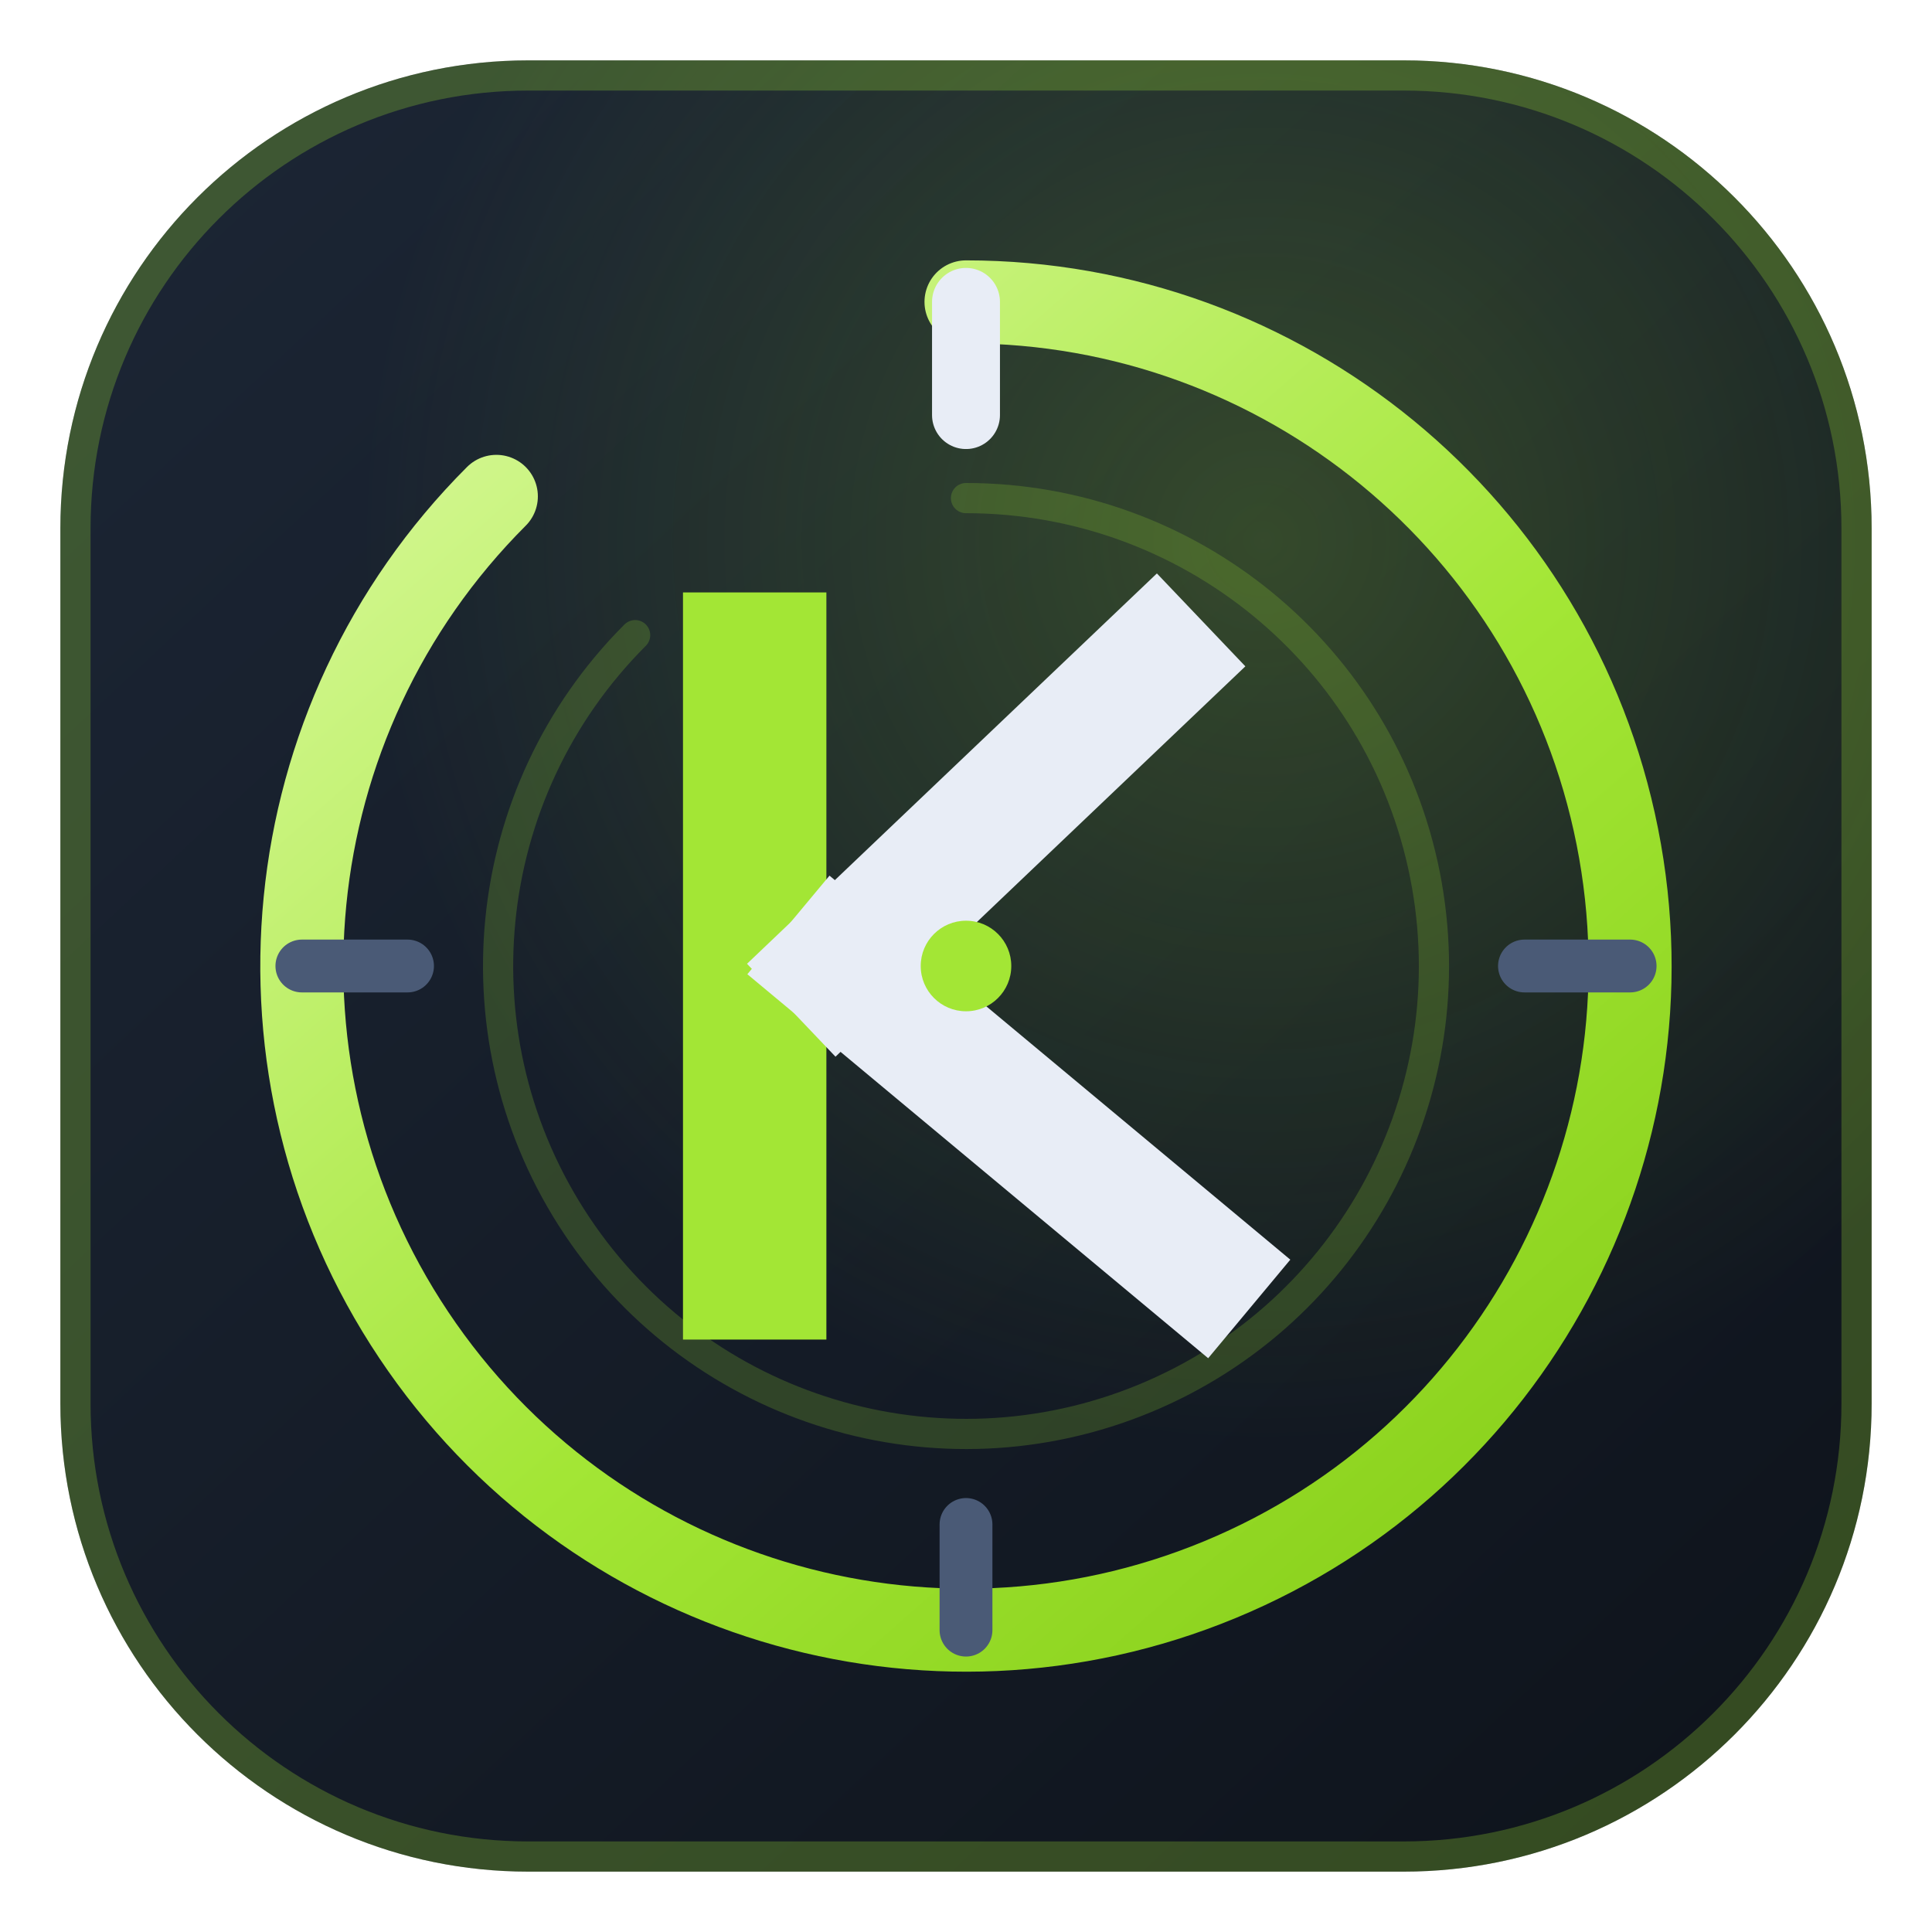
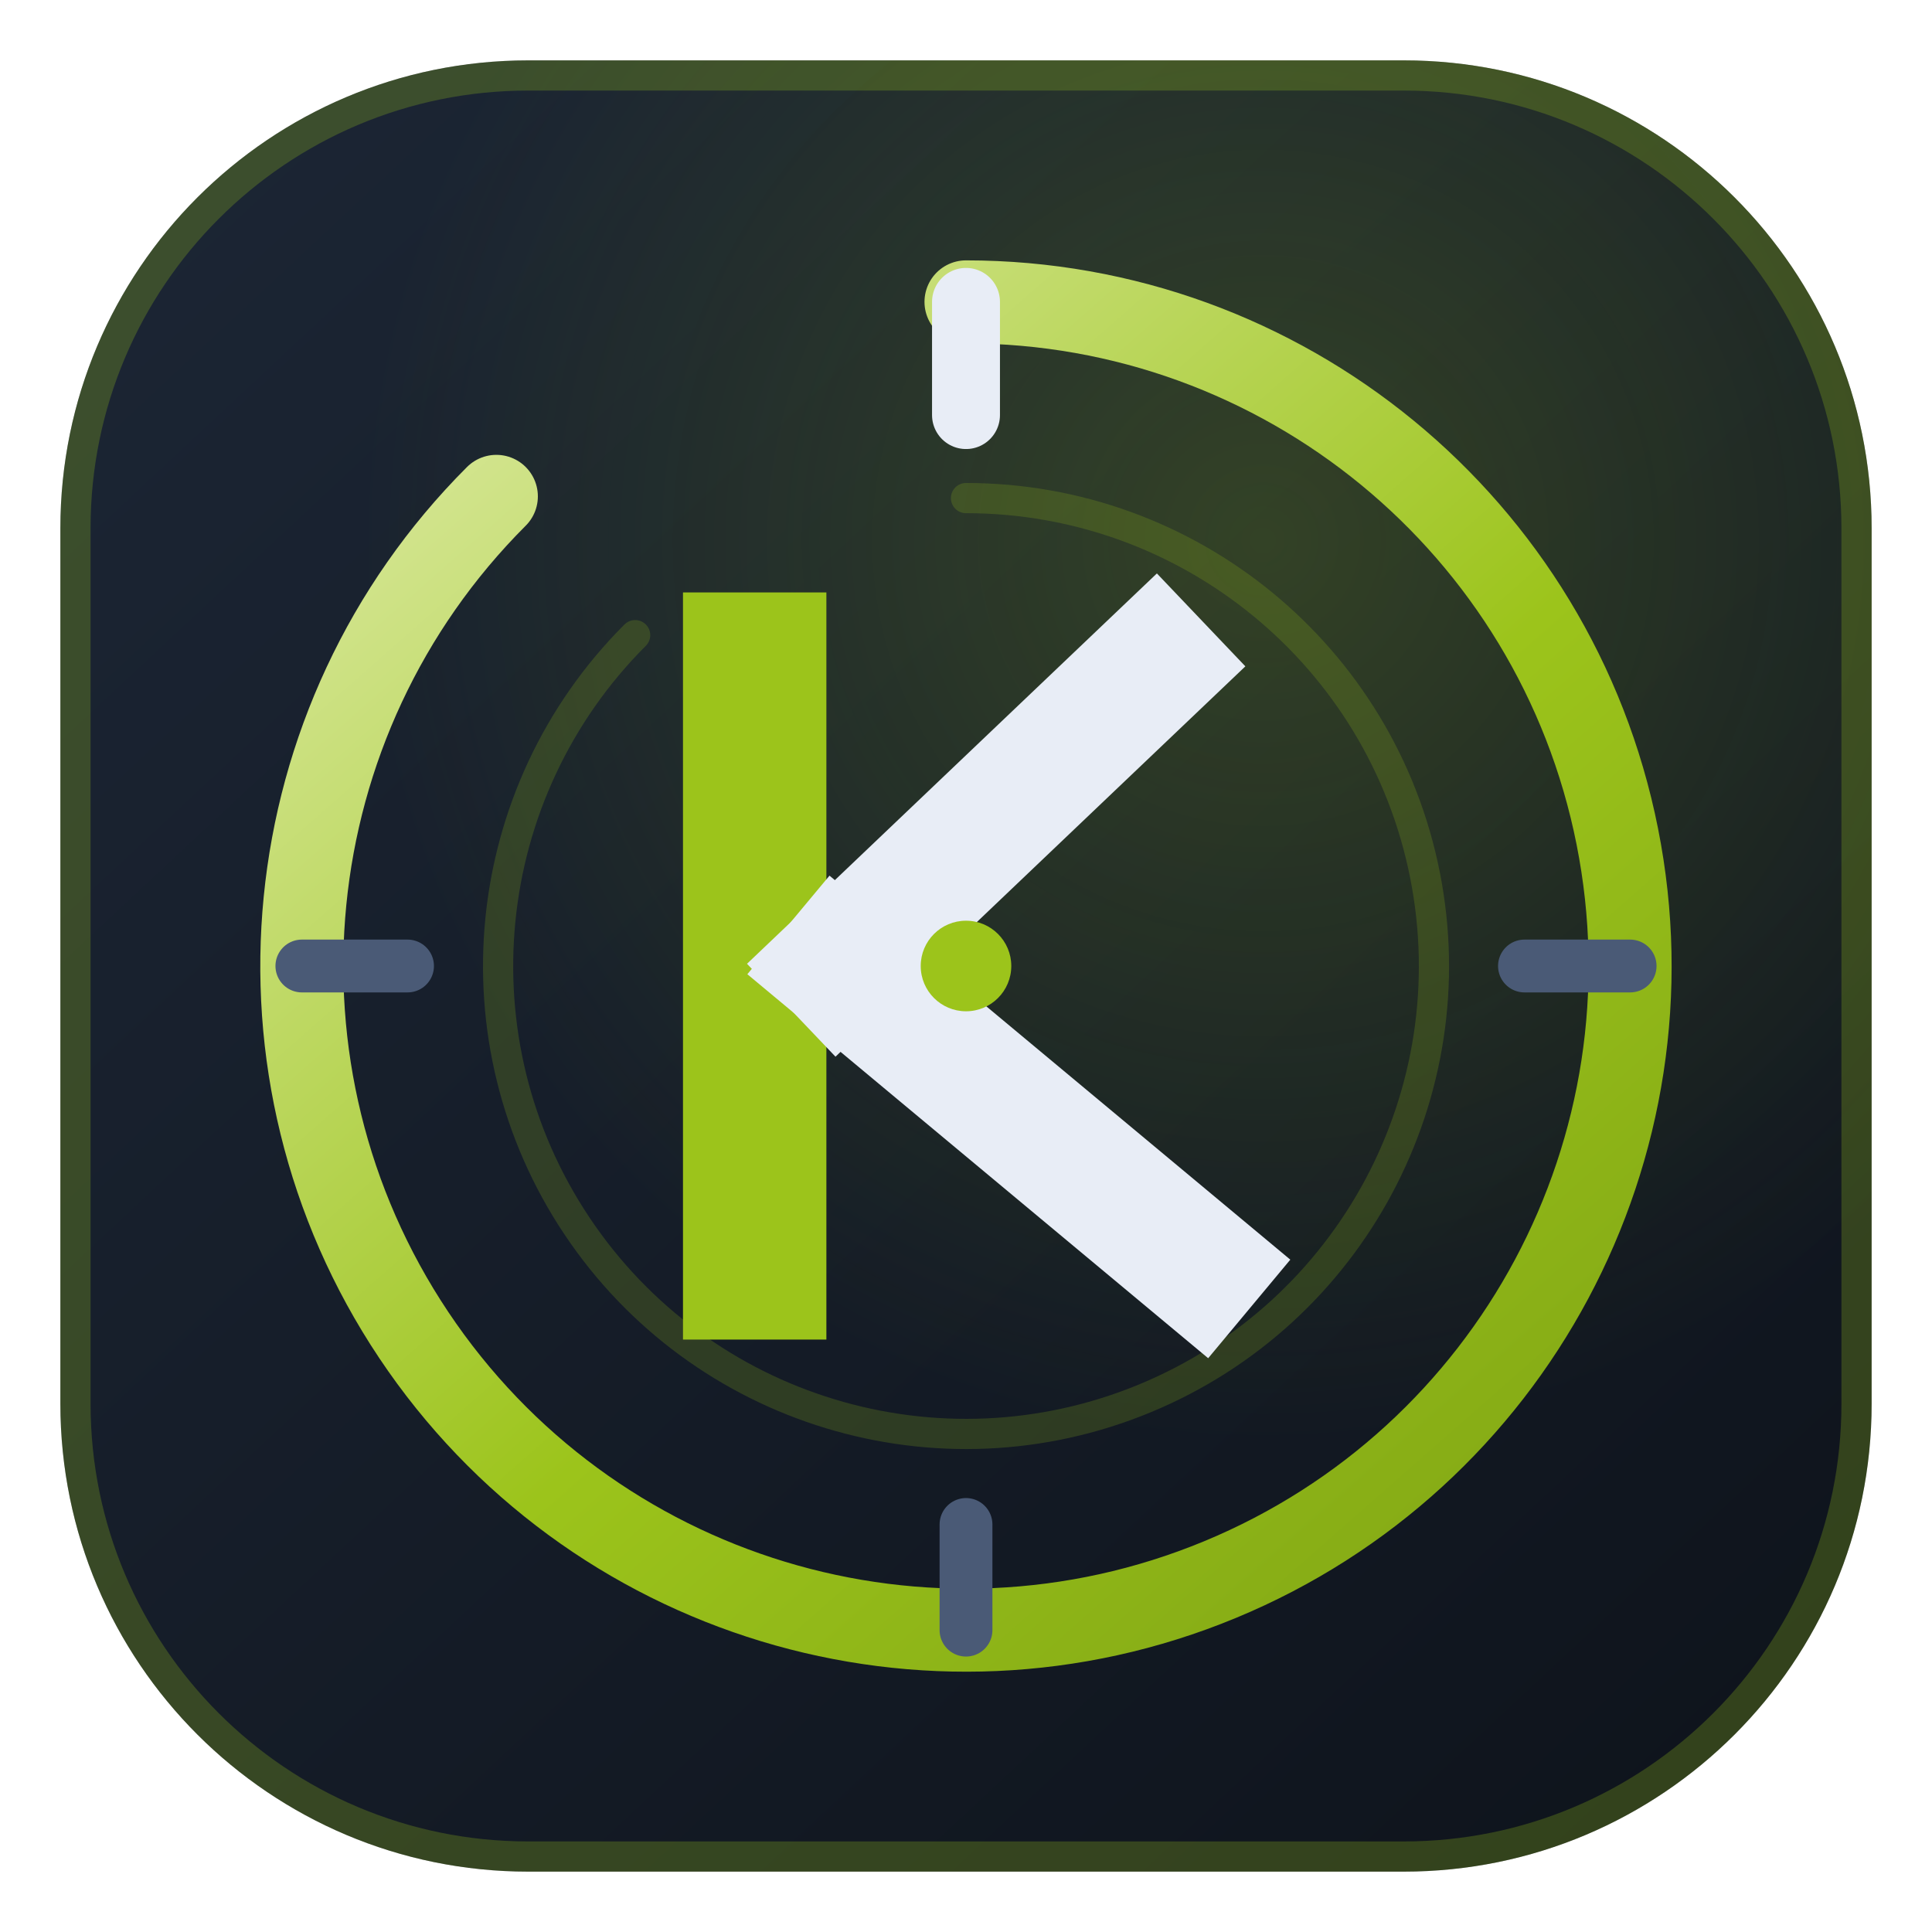
<svg xmlns="http://www.w3.org/2000/svg" width="256" height="256" viewBox="0 0 256 256" fill="none" role="img" aria-label="Proyecto Kronos — monograma K con cronómetro">
  <defs>
    <linearGradient id="a-bg" x1="16" y1="8" x2="240" y2="248" gradientUnits="userSpaceOnUse">
      <stop offset="0" stop-color="#1C2635" />
      <stop offset="1" stop-color="#0E131B" />
    </linearGradient>
    <linearGradient id="a-lime" x1="52" y1="38" x2="212" y2="220" gradientUnits="userSpaceOnUse">
-       <stop offset="0" stop-color="#D9F99D" />
-       <stop offset="0.55" stop-color="#A3E635" />
-       <stop offset="1" stop-color="#84CC16" />
+       <stop offset="0" stop-color="#DDEBA5" />
+       <stop offset="0.55" stop-color="#9CC41B" />
+       <stop offset="1" stop-color="#7FA414" />
    </linearGradient>
    <radialGradient id="a-glow" cx="0" cy="0" r="1" gradientTransform="translate(168 72) rotate(132) scale(120)" gradientUnits="userSpaceOnUse">
-       <stop stop-color="#A3E635" stop-opacity=".22" />
-       <stop offset="1" stop-color="#A3E635" stop-opacity="0" />
+       <stop stop-color="#9CC41B" stop-opacity=".22" />
+       <stop offset="1" stop-color="#9CC41B" stop-opacity="0" />
    </radialGradient>
  </defs>
  <rect x="8" y="8" width="240" height="240" rx="62" fill="url(#a-bg)" />
  <rect x="8" y="8" width="240" height="240" rx="62" fill="url(#a-glow)" />
-   <rect x="10" y="10" width="236" height="236" rx="60" stroke="#A3E635" stroke-opacity=".26" stroke-width="4" />
+   <rect x="10" y="10" width="236" height="236" rx="60" stroke="#9CC41B" stroke-opacity=".26" stroke-width="4" />
  <path d="M128 40a88 88 0 1 1-62.23 25.77" stroke="url(#a-lime)" stroke-width="11" stroke-linecap="round" />
-   <path d="M128 66a62 62 0 1 1-43.84 18.16" stroke="#A3E635" stroke-opacity=".2" stroke-width="4" stroke-linecap="round" />
+   <path d="M128 66a62 62 0 1 1-43.84 18.16" stroke="#9CC41B" stroke-opacity=".2" stroke-width="4" stroke-linecap="round" />
  <path d="M128 40v15" stroke="#E8EDF6" stroke-width="9" stroke-linecap="round" />
  <path d="M216 128h-14M54 128H40M128 216v-14" stroke="#4A5A76" stroke-width="7" stroke-linecap="round" />
-   <path d="M100 88v80" stroke="#A3E635" stroke-width="19" stroke-linecap="square" />
+   <path d="M100 88v80" stroke="#9CC41B" stroke-width="19" stroke-linecap="square" />
  <path d="M153 88 111 128" stroke="#E8EDF6" stroke-width="17" stroke-linecap="square" />
  <path d="M111 128 159 168" stroke="#E8EDF6" stroke-width="17" stroke-linecap="square" />
-   <circle cx="128" cy="128" r="6" fill="#A3E635" />
+   <circle cx="128" cy="128" r="6" fill="#9CC41B" />
</svg>
